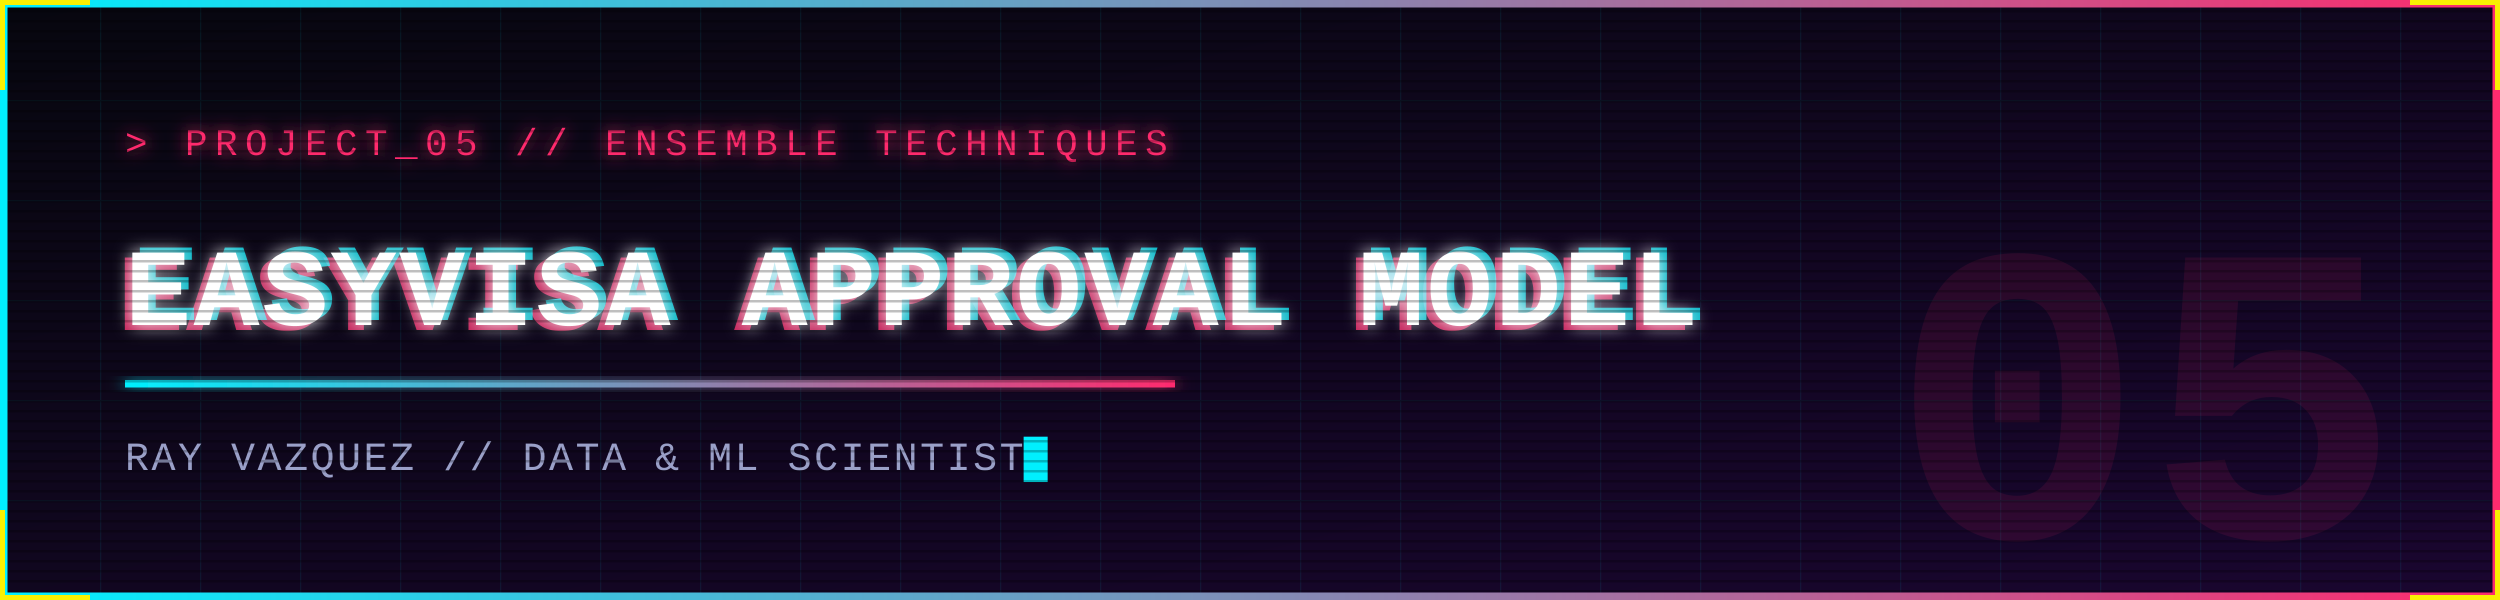
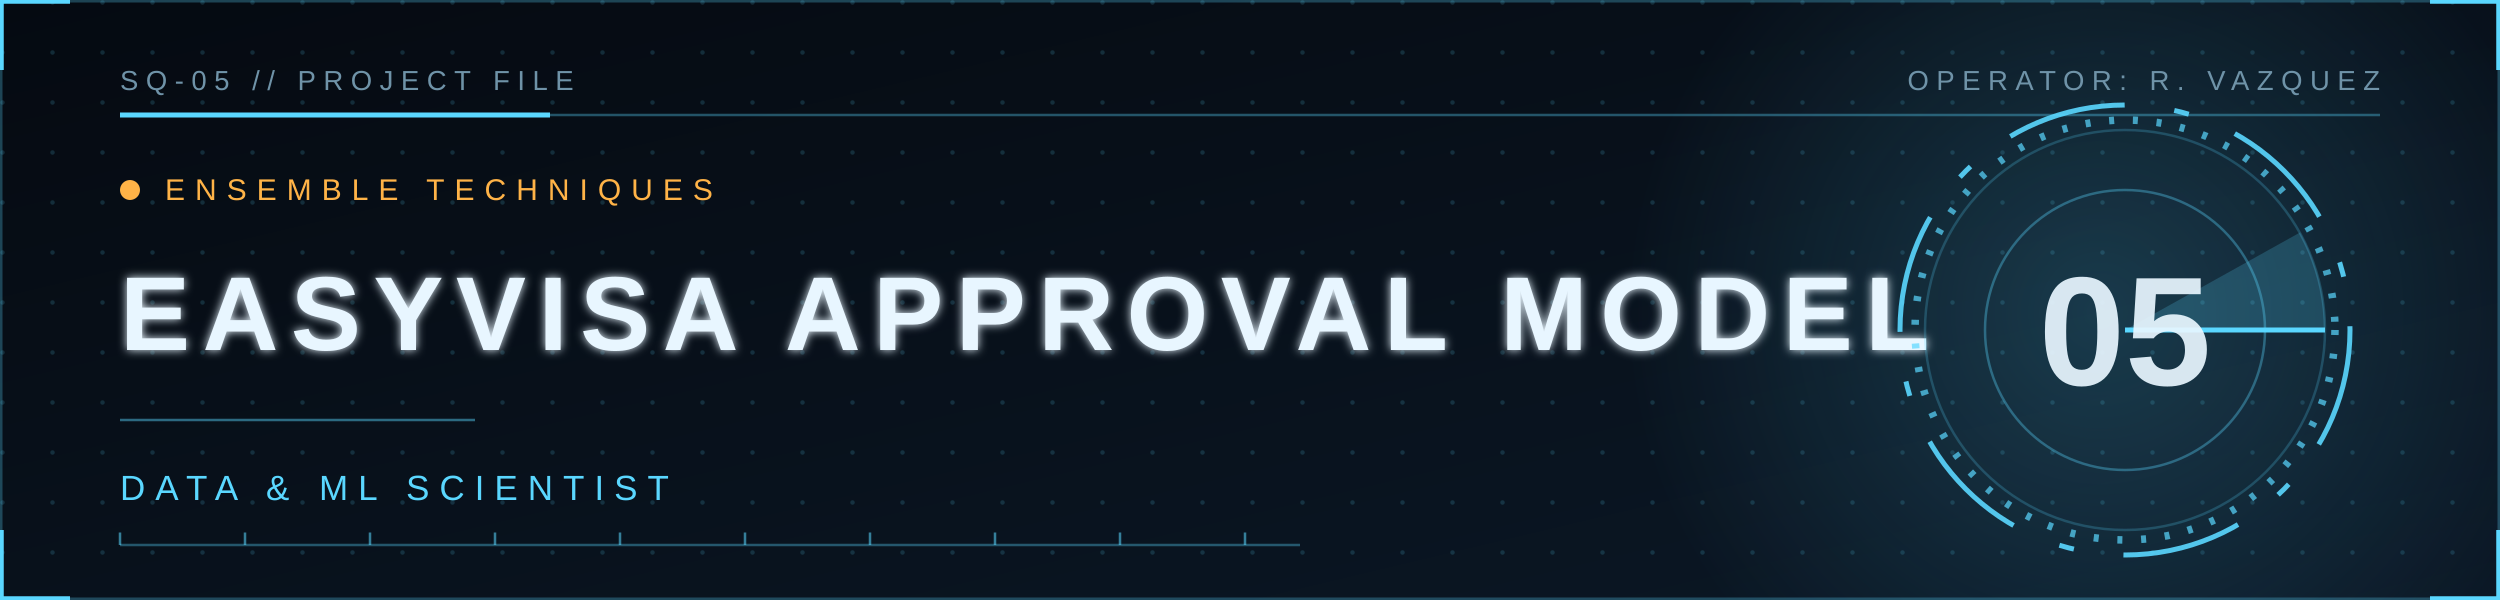
<svg xmlns="http://www.w3.org/2000/svg" width="1000" height="240" viewBox="0 0 1000 240">
  <defs>
    <linearGradient id="bg" x1="0" y1="0" x2="1" y2="1">
-       <stop offset="0" stop-color="#07070f" />
-       <stop offset="1" stop-color="#1a0630" />
+       <stop offset="0" stop-color="#050a11" />
+       <stop offset="1" stop-color="#0b1826" />
    </linearGradient>
-     <linearGradient id="neon" x1="0" y1="0" x2="1" y2="0">
-       <stop offset="0" stop-color="#00f0ff" />
-       <stop offset="1" stop-color="#ff2a6d" />
+     <linearGradient id="line" x1="0" y1="0" x2="1" y2="0">
+       <stop offset="0" stop-color="#5ad7ff" />
+       <stop offset="1" stop-color="#5ad7ff" stop-opacity="0" />
    </linearGradient>
-     <pattern id="grid" width="40" height="40" patternUnits="userSpaceOnUse">
-       <path d="M40 0H0V40" fill="none" stroke="#00f0ff" stroke-opacity="0.07" />
+     <radialGradient id="glowR" cx="0.5" cy="0.5" r="0.5">
+       <stop offset="0" stop-color="#5ad7ff" stop-opacity="0.2" />
+       <stop offset="1" stop-color="#5ad7ff" stop-opacity="0" />
+     </radialGradient>
+     <pattern id="dots" width="20" height="20" patternUnits="userSpaceOnUse">
+       <circle cx="1" cy="1" r="0.9" fill="#5ad7ff" fill-opacity="0.16" />
    </pattern>
-     <pattern id="scan" width="4" height="4" patternUnits="userSpaceOnUse">
-       <rect width="4" height="1" fill="#000" fill-opacity="0.25" />
-     </pattern>
-     <filter id="glow" x="-20%" y="-50%" width="140%" height="200%">
-       <feGaussianBlur stdDeviation="3.5" result="b" />
+     <filter id="soft" x="-20%" y="-50%" width="140%" height="200%">
+       <feGaussianBlur stdDeviation="2" result="b" />
      <feMerge>
        <feMergeNode in="b" />
        <feMergeNode in="SourceGraphic" />
      </feMerge>
    </filter>
    <clipPath id="clip">
      <rect width="1000" height="240" />
    </clipPath>
  </defs>
-   <g clip-path="url(#clip)">
+   <g clip-path="url(#clip)" font-family="Bahnschrift, 'Segoe UI', 'Helvetica Neue', Arial, sans-serif">
    <rect width="1000" height="240" fill="url(#bg)" />
-     <rect width="1000" height="240" fill="url(#grid)" />
-     <text x="960" y="215" text-anchor="end" font-family="'Courier New', monospace" font-weight="bold" font-size="170" fill="#ff2a6d" fill-opacity="0.10">05</text>
-     <text x="50" y="62" font-family="'Courier New', monospace" font-size="15" fill="#ff2a6d" letter-spacing="3" filter="url(#glow)">&gt; PROJECT_05 // ENSEMBLE TECHNIQUES</text>
-     <g font-family="'Courier New', monospace" font-weight="bold" font-size="44" letter-spacing="1">
-       <text x="47" y="132" fill="#ff2a6d" opacity="0.75">
-         <animate attributeName="x" values="47;51;47;46;47" dur="4s" repeatCount="indefinite" />EASYVISA APPROVAL MODEL</text>
-       <text x="53" y="128" fill="#00f0ff" opacity="0.75">
-         <animate attributeName="x" values="53;49;53;54;53" dur="4s" repeatCount="indefinite" />EASYVISA APPROVAL MODEL</text>
-       <text x="50" y="130" fill="#ffffff" filter="url(#glow)">EASYVISA APPROVAL MODEL</text>
+     <rect width="1000" height="240" fill="url(#dots)" />
+     <circle cx="840" cy="125" r="190" fill="url(#glowR)" />
+     <g font-size="11" letter-spacing="3" fill="#6f93a8">
+       <text x="48" y="36">SQ-05 // PROJECT FILE</text>
+       <text x="952" y="36" text-anchor="end">OPERATOR: R. VAZQUEZ</text>
    </g>
-     <rect x="50" y="152" width="420" height="3" fill="url(#neon)" filter="url(#glow)" />
-     <text x="50" y="188" font-family="'Courier New', monospace" font-size="16" fill="#9aa0c8" letter-spacing="1">RAY VAZQUEZ  //  DATA &amp; ML SCIENTIST<tspan fill="#00f0ff"> █</tspan>
-     </text>
-     <rect width="1000" height="240" fill="url(#scan)" />
-     <rect y="-30" width="1000" height="30" fill="#00f0ff" fill-opacity="0.06">
-       <animate attributeName="y" values="-30;240" dur="6s" repeatCount="indefinite" />
+     <path d="M48 46H952" stroke="#5ad7ff" stroke-opacity="0.35" />
+     <path d="M48 46H220" stroke="#5ad7ff" stroke-width="2" />
+     <circle cx="52" cy="76" r="4" fill="#ffb347">
+       <animate attributeName="opacity" values="1;0.2;1" dur="2.4s" repeatCount="indefinite" />
+     </circle>
+     <text x="66" y="80" font-size="12" letter-spacing="4" fill="#ffb347">ENSEMBLE TECHNIQUES</text>
+     <text x="48" y="140" font-size="42" font-weight="700" letter-spacing="5" fill="#e8f6ff" filter="url(#soft)">EASYVISA APPROVAL MODEL</text>
+     <path d="M48 160H400" stroke="url(#line)" stroke-width="3" />
+     <path d="M48 168H190" stroke="#5ad7ff" stroke-opacity="0.45" />
+     <text x="48" y="200" font-size="14" letter-spacing="4" fill="#5ad7ff">DATA &amp; ML SCIENTIST</text>
+     <path d="M48 218H520" stroke="#5ad7ff" stroke-opacity="0.35" />
+     <path d="M48 218v-5M98 218v-5M148 218v-5M198 218v-5M248 218v-5M298 218v-5M348 218v-5M398 218v-5M448 218v-5M498 218v-5" stroke="#5ad7ff" stroke-opacity="0.55" />
+     <g transform="translate(850 132)">
+       <circle r="80" fill="none" stroke="#5ad7ff" stroke-opacity="0.22" />
+       <circle r="56" fill="none" stroke="#5ad7ff" stroke-opacity="0.35" />
+       <circle r="84" fill="none" stroke="#5ad7ff" stroke-opacity="0.7" stroke-width="3" stroke-dasharray="2 7.5" />
+       <circle r="90" fill="none" stroke="#5ad7ff" stroke-opacity="0.9" stroke-width="2" stroke-dasharray="48 20 6 20">
+         <animateTransform attributeName="transform" type="rotate" from="0" to="360" dur="40s" repeatCount="indefinite" />
+       </circle>
+       <g>
+         <path d="M0 0L80 0A80 80 0 0 0 70 -39Z" fill="#5ad7ff" fill-opacity="0.2" />
+         <path d="M0 0H80" stroke="#5ad7ff" stroke-width="2" />
+         <animateTransform attributeName="transform" type="rotate" from="0" to="360" dur="7s" repeatCount="indefinite" />
+       </g>
+       <text y="22" text-anchor="middle" font-size="62" font-weight="700" fill="#e8f6ff" fill-opacity="0.92">05</text>
+     </g>
+     <rect x="-60" y="0" width="60" height="240" fill="#5ad7ff" fill-opacity="0.04">
+       <animate attributeName="x" values="-60;1000" dur="9s" repeatCount="indefinite" />
    </rect>
  </g>
-   <rect x="1.5" y="1.5" width="997" height="237" fill="none" stroke="url(#neon)" stroke-width="3" />
-   <path d="M0 36V0H36M964 0H1000V36M1000 204V240H964M36 240H0V204" fill="none" stroke="#f9f002" stroke-width="4" />
+   <rect x="0.5" y="0.5" width="999" height="239" fill="none" stroke="#5ad7ff" stroke-opacity="0.28" />
+   <path d="M0 28V0H28M972 0H1000V28M1000 212V240H972M28 240H0V212" fill="none" stroke="#5ad7ff" stroke-width="3" />
</svg>
